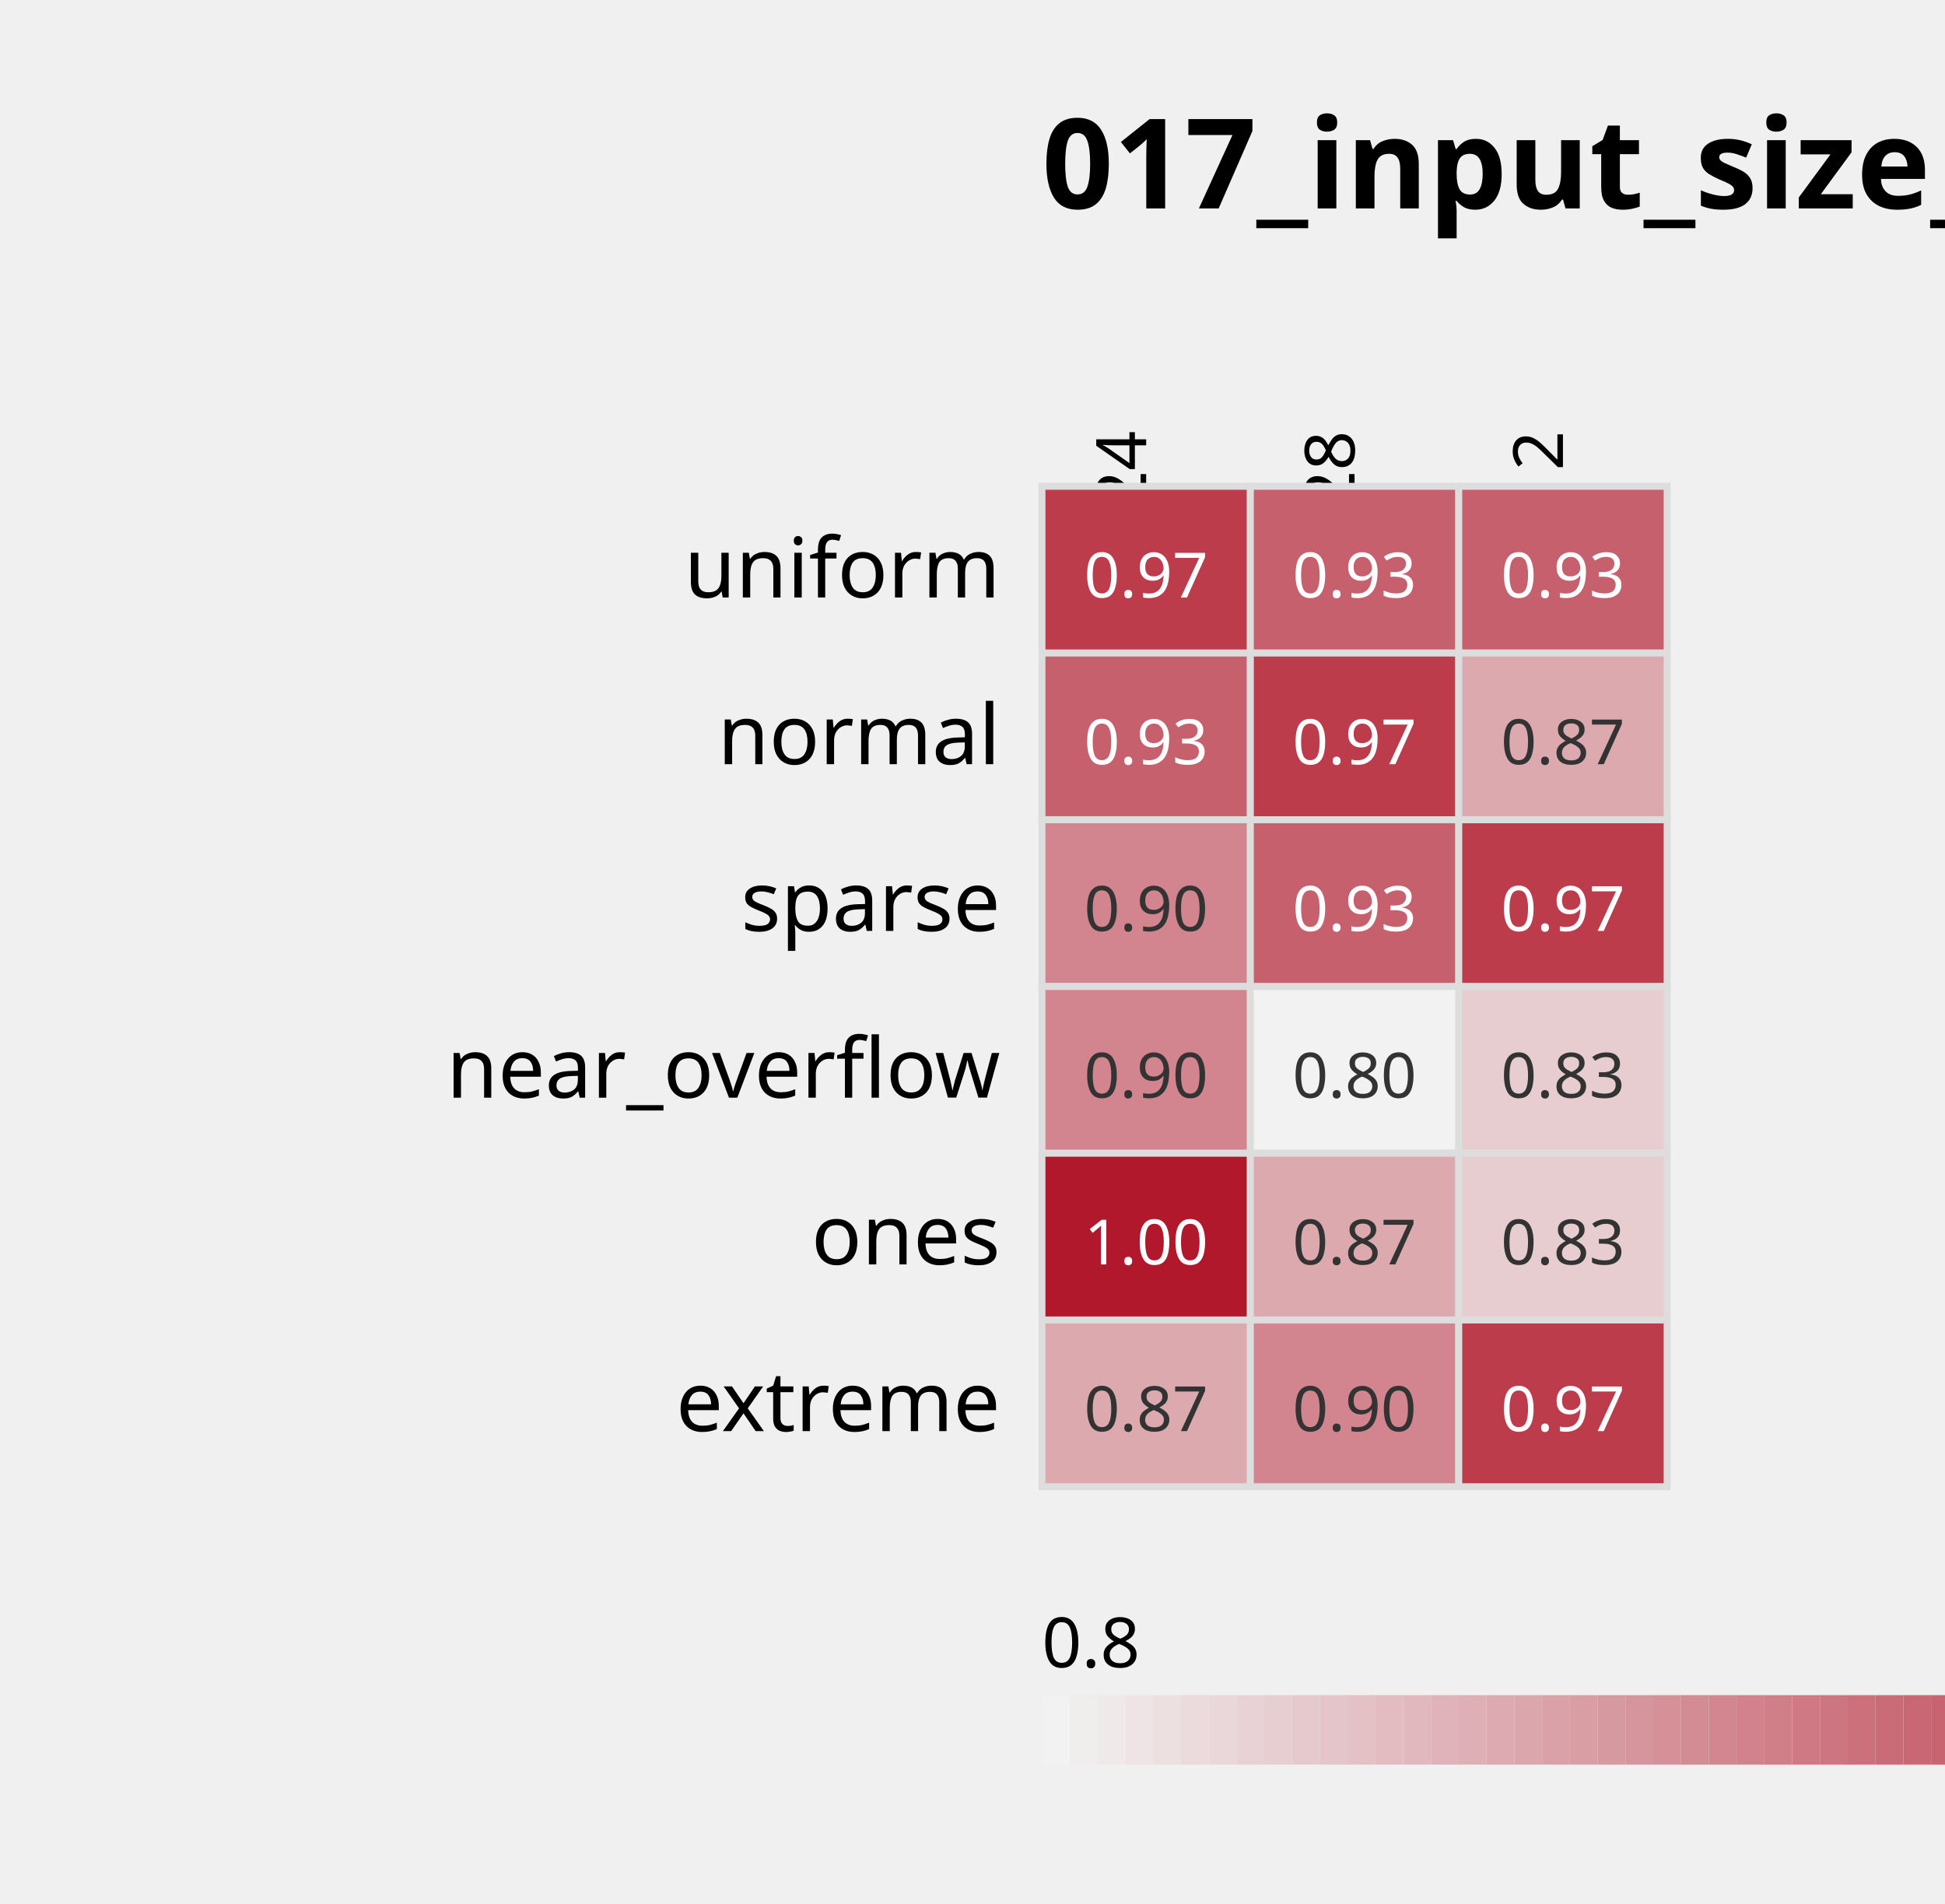
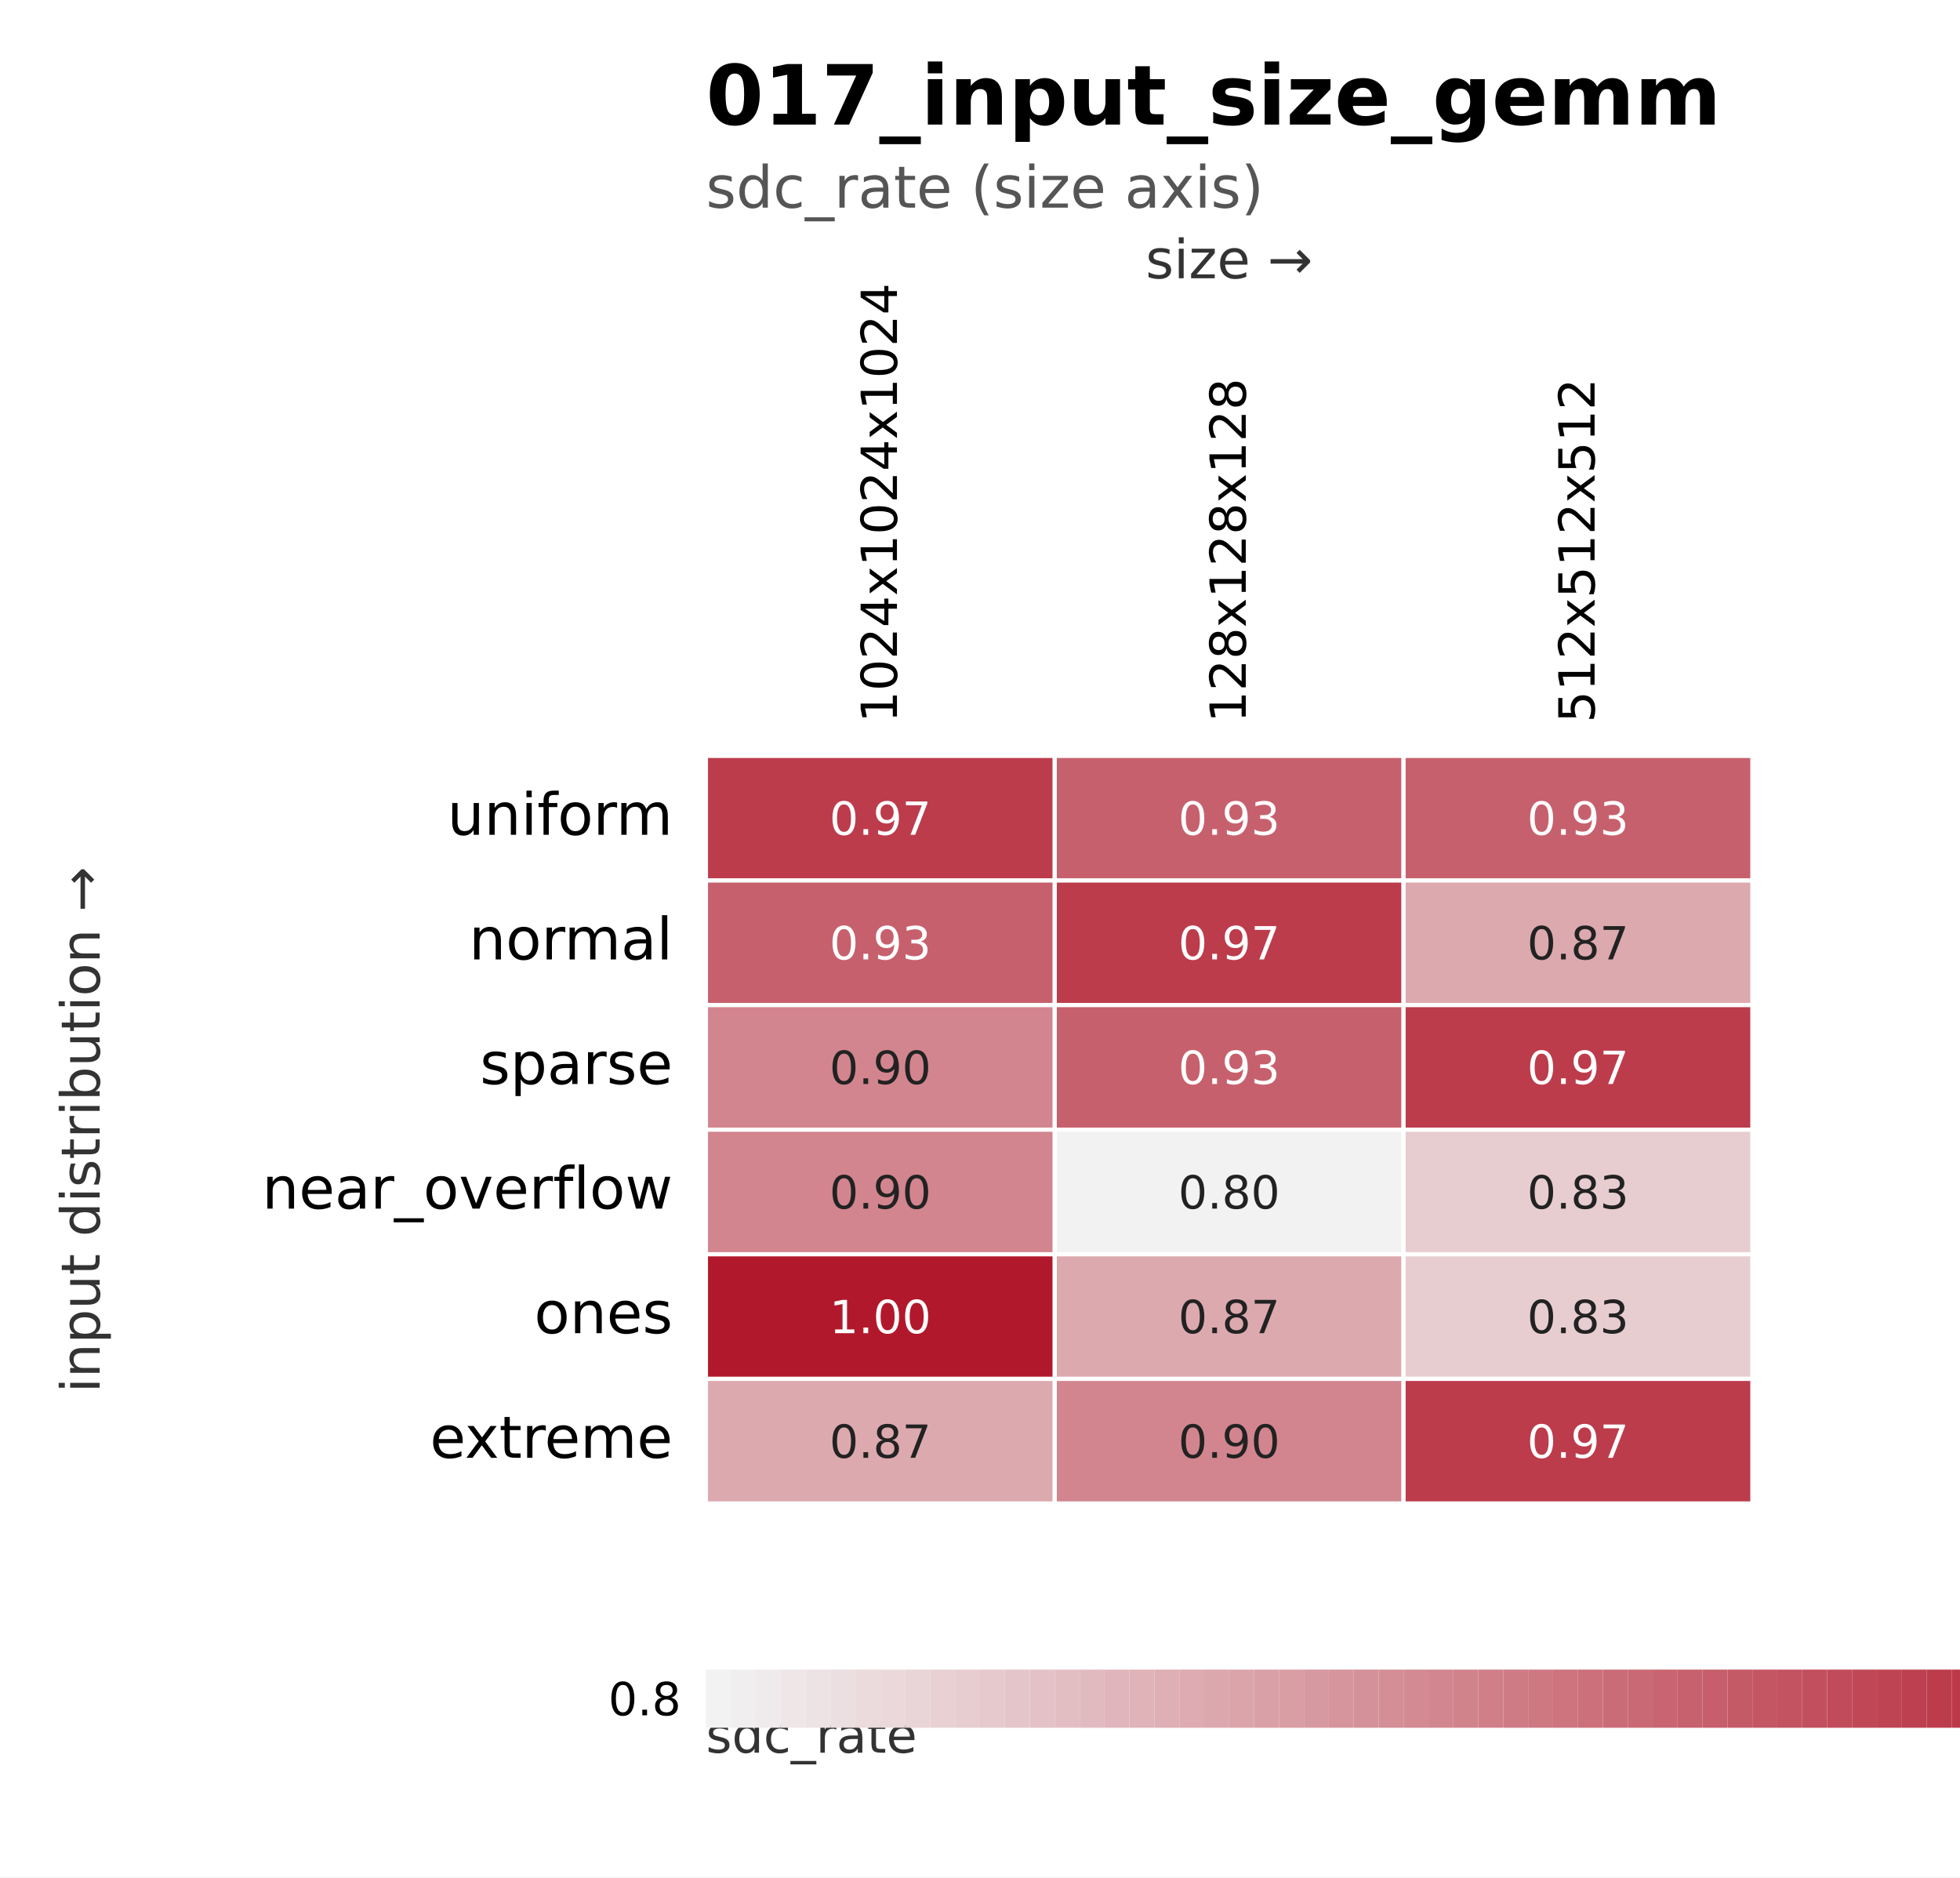
- <svg xmlns="http://www.w3.org/2000/svg" width="280" height="274">
-   <rect width="100%%" height="100%%" fill="white" />
-   <text x="150" y="30" font-family="sans-serif" font-size="18" font-weight="bold">017_input_size_gemm - sdc_rate</text>
-   <text x="165" y="62" font-family="sans-serif" font-size="10" text-anchor="end" transform="rotate(-90 165 62)">1024x1024x1024</text>
-   <text x="195" y="62" font-family="sans-serif" font-size="10" text-anchor="end" transform="rotate(-90 195 62)">128x128x128</text>
-   <text x="225" y="62" font-family="sans-serif" font-size="10" text-anchor="end" transform="rotate(-90 225 62)">512x512x512</text>
-   <text x="144" y="86" font-family="sans-serif" font-size="12" text-anchor="end">uniform</text>
-   <rect x="150" y="70" width="30" height="24" fill="#bc3c4c" stroke="#dddddd" />
-   <text x="165" y="86" font-family="sans-serif" font-size="9" fill="#ffffff" text-anchor="middle">0.97</text>
-   <rect x="180" y="70" width="30" height="24" fill="#c7606d" stroke="#dddddd" />
-   <text x="195" y="86" font-family="sans-serif" font-size="9" fill="#ffffff" text-anchor="middle">0.93</text>
-   <rect x="210" y="70" width="30" height="24" fill="#c7606d" stroke="#dddddd" />
-   <text x="225" y="86" font-family="sans-serif" font-size="9" fill="#ffffff" text-anchor="middle">0.93</text>
-   <text x="144" y="110" font-family="sans-serif" font-size="12" text-anchor="end">normal</text>
-   <rect x="150" y="94" width="30" height="24" fill="#c7606d" stroke="#dddddd" />
-   <text x="165" y="110" font-family="sans-serif" font-size="9" fill="#ffffff" text-anchor="middle">0.93</text>
-   <rect x="180" y="94" width="30" height="24" fill="#bc3c4c" stroke="#dddddd" />
-   <text x="195" y="110" font-family="sans-serif" font-size="9" fill="#ffffff" text-anchor="middle">0.97</text>
-   <rect x="210" y="94" width="30" height="24" fill="#dca9af" stroke="#dddddd" />
-   <text x="225" y="110" font-family="sans-serif" font-size="9" fill="#333333" text-anchor="middle">0.87</text>
-   <text x="144" y="134" font-family="sans-serif" font-size="12" text-anchor="end">sparse</text>
-   <rect x="150" y="118" width="30" height="24" fill="#d2858e" stroke="#dddddd" />
-   <text x="165" y="134" font-family="sans-serif" font-size="9" fill="#333333" text-anchor="middle">0.90</text>
-   <rect x="180" y="118" width="30" height="24" fill="#c7606d" stroke="#dddddd" />
-   <text x="195" y="134" font-family="sans-serif" font-size="9" fill="#ffffff" text-anchor="middle">0.93</text>
-   <rect x="210" y="118" width="30" height="24" fill="#bc3c4c" stroke="#dddddd" />
-   <text x="225" y="134" font-family="sans-serif" font-size="9" fill="#ffffff" text-anchor="middle">0.97</text>
-   <text x="144" y="158" font-family="sans-serif" font-size="12" text-anchor="end">near_overflow</text>
-   <rect x="150" y="142" width="30" height="24" fill="#d2858e" stroke="#dddddd" />
-   <text x="165" y="158" font-family="sans-serif" font-size="9" fill="#333333" text-anchor="middle">0.90</text>
-   <rect x="180" y="142" width="30" height="24" fill="#f2f2f2" stroke="#dddddd" />
-   <text x="195" y="158" font-family="sans-serif" font-size="9" fill="#333333" text-anchor="middle">0.80</text>
-   <rect x="210" y="142" width="30" height="24" fill="#e7cdd0" stroke="#dddddd" />
-   <text x="225" y="158" font-family="sans-serif" font-size="9" fill="#333333" text-anchor="middle">0.83</text>
-   <text x="144" y="182" font-family="sans-serif" font-size="12" text-anchor="end">ones</text>
-   <rect x="150" y="166" width="30" height="24" fill="#b2182b" stroke="#dddddd" />
-   <text x="165" y="182" font-family="sans-serif" font-size="9" fill="#ffffff" text-anchor="middle">1.00</text>
-   <rect x="180" y="166" width="30" height="24" fill="#dca9af" stroke="#dddddd" />
-   <text x="195" y="182" font-family="sans-serif" font-size="9" fill="#333333" text-anchor="middle">0.87</text>
-   <rect x="210" y="166" width="30" height="24" fill="#e7cdd0" stroke="#dddddd" />
-   <text x="225" y="182" font-family="sans-serif" font-size="9" fill="#333333" text-anchor="middle">0.83</text>
-   <text x="144" y="206" font-family="sans-serif" font-size="12" text-anchor="end">extreme</text>
-   <rect x="150" y="190" width="30" height="24" fill="#dca9af" stroke="#dddddd" />
-   <text x="165" y="206" font-family="sans-serif" font-size="9" fill="#333333" text-anchor="middle">0.87</text>
-   <rect x="180" y="190" width="30" height="24" fill="#d2858e" stroke="#dddddd" />
-   <text x="195" y="206" font-family="sans-serif" font-size="9" fill="#333333" text-anchor="middle">0.90</text>
-   <rect x="210" y="190" width="30" height="24" fill="#bc3c4c" stroke="#dddddd" />
-   <text x="225" y="206" font-family="sans-serif" font-size="9" fill="#ffffff" text-anchor="middle">0.97</text>
-   <text x="150" y="240" font-family="sans-serif" font-size="10">0.8</text>
-   <rect x="150" y="244" width="4" height="10" fill="#f2f2f2" />
-   <rect x="154" y="244" width="4" height="10" fill="#f0eded" />
-   <rect x="158" y="244" width="4" height="10" fill="#efe9e9" />
-   <rect x="162" y="244" width="4" height="10" fill="#eee4e5" />
-   <rect x="166" y="244" width="4" height="10" fill="#ece0e1" />
-   <rect x="170" y="244" width="4" height="10" fill="#ebdbdd" />
-   <rect x="174" y="244" width="4" height="10" fill="#ead7d9" />
-   <rect x="178" y="244" width="4" height="10" fill="#e8d2d5" />
-   <rect x="182" y="244" width="4" height="10" fill="#e7ced1" />
-   <rect x="186" y="244" width="4" height="10" fill="#e6c9cd" />
-   <rect x="190" y="244" width="4" height="10" fill="#e4c5c9" />
-   <rect x="194" y="244" width="4" height="10" fill="#e3c1c5" />
-   <rect x="198" y="244" width="4" height="10" fill="#e2bcc1" />
-   <rect x="202" y="244" width="4" height="10" fill="#e1b8bd" />
-   <rect x="206" y="244" width="4" height="10" fill="#dfb3b9" />
-   <rect x="210" y="244" width="4" height="10" fill="#deafb5" />
-   <rect x="214" y="244" width="4" height="10" fill="#ddaab1" />
-   <rect x="218" y="244" width="4" height="10" fill="#dba6ac" />
-   <rect x="222" y="244" width="4" height="10" fill="#daa1a8" />
-   <rect x="226" y="244" width="4" height="10" fill="#d99da4" />
-   <rect x="230" y="244" width="4" height="10" fill="#d799a0" />
-   <rect x="234" y="244" width="4" height="10" fill="#d6949c" />
-   <rect x="238" y="244" width="4" height="10" fill="#d59098" />
-   <rect x="242" y="244" width="4" height="10" fill="#d38b94" />
-   <rect x="246" y="244" width="4" height="10" fill="#d28790" />
-   <rect x="250" y="244" width="4" height="10" fill="#d1828c" />
-   <rect x="254" y="244" width="4" height="10" fill="#d07e88" />
-   <rect x="258" y="244" width="4" height="10" fill="#ce7984" />
-   <rect x="262" y="244" width="4" height="10" fill="#cd7580" />
-   <rect x="266" y="244" width="4" height="10" fill="#cc707c" />
-   <rect x="270" y="244" width="4" height="10" fill="#ca6c78" />
-   <rect x="274" y="244" width="4" height="10" fill="#c96874" />
-   <rect x="278" y="244" width="4" height="10" fill="#c86370" />
-   <rect x="282" y="244" width="4" height="10" fill="#c65f6b" />
-   <rect x="286" y="244" width="4" height="10" fill="#c55a67" />
-   <rect x="290" y="244" width="4" height="10" fill="#c45663" />
-   <rect x="294" y="244" width="4" height="10" fill="#c2515f" />
-   <rect x="298" y="244" width="4" height="10" fill="#c14d5b" />
-   <rect x="302" y="244" width="4" height="10" fill="#c04857" />
-   <rect x="306" y="244" width="4" height="10" fill="#bf4453" />
-   <rect x="310" y="244" width="4" height="10" fill="#bd404f" />
-   <rect x="314" y="244" width="4" height="10" fill="#bc3b4b" />
-   <rect x="318" y="244" width="4" height="10" fill="#bb3747" />
-   <rect x="322" y="244" width="4" height="10" fill="#b93243" />
-   <rect x="326" y="244" width="4" height="10" fill="#b82e3f" />
-   <rect x="330" y="244" width="4" height="10" fill="#b7293b" />
-   <rect x="334" y="244" width="4" height="10" fill="#b52537" />
-   <rect x="338" y="244" width="4" height="10" fill="#b42033" />
-   <rect x="342" y="244" width="4" height="10" fill="#b31c2f" />
-   <rect x="346" y="244" width="4" height="10" fill="#b2182b" />
-   <text x="354" y="240" font-family="sans-serif" font-size="10">1</text>
+ <svg xmlns="http://www.w3.org/2000/svg" width="472" height="452" font-family="DejaVu Sans, Verdana, sans-serif">
+   <rect width="100%" height="100%" fill="#ffffff" />
+   <text x="170" y="30" font-size="20" font-weight="bold">017_input_size_gemm</text>
+   <text x="170" y="50" font-size="14" fill="#555">sdc_rate  (size axis)</text>
+   <text x="296" y="67" font-size="13" fill="#333" text-anchor="middle">size →</text>
+   <text x="216" y="174" font-size="12" text-anchor="start" transform="rotate(-90 216 174)">1024x1024x1024</text>
+   <text x="300" y="174" font-size="12" text-anchor="start" transform="rotate(-90 300 174)">128x128x128</text>
+   <text x="384" y="174" font-size="12" text-anchor="start" transform="rotate(-90 384 174)">512x512x512</text>
+   <text x="162" y="201" font-size="14" text-anchor="end">uniform</text>
+   <rect x="170" y="182" width="84" height="30" fill="#bc3c4c" stroke="#ffffff" stroke-width="1" />
+   <text x="212" y="201" font-size="11" fill="#ffffff" text-anchor="middle">0.97</text>
+   <rect x="254" y="182" width="84" height="30" fill="#c7606d" stroke="#ffffff" stroke-width="1" />
+   <text x="296" y="201" font-size="11" fill="#ffffff" text-anchor="middle">0.93</text>
+   <rect x="338" y="182" width="84" height="30" fill="#c7606d" stroke="#ffffff" stroke-width="1" />
+   <text x="380" y="201" font-size="11" fill="#ffffff" text-anchor="middle">0.93</text>
+   <text x="162" y="231" font-size="14" text-anchor="end">normal</text>
+   <rect x="170" y="212" width="84" height="30" fill="#c7606d" stroke="#ffffff" stroke-width="1" />
+   <text x="212" y="231" font-size="11" fill="#ffffff" text-anchor="middle">0.93</text>
+   <rect x="254" y="212" width="84" height="30" fill="#bc3c4c" stroke="#ffffff" stroke-width="1" />
+   <text x="296" y="231" font-size="11" fill="#ffffff" text-anchor="middle">0.97</text>
+   <rect x="338" y="212" width="84" height="30" fill="#dca9af" stroke="#ffffff" stroke-width="1" />
+   <text x="380" y="231" font-size="11" fill="#222222" text-anchor="middle">0.87</text>
+   <text x="162" y="261" font-size="14" text-anchor="end">sparse</text>
+   <rect x="170" y="242" width="84" height="30" fill="#d2858e" stroke="#ffffff" stroke-width="1" />
+   <text x="212" y="261" font-size="11" fill="#222222" text-anchor="middle">0.90</text>
+   <rect x="254" y="242" width="84" height="30" fill="#c7606d" stroke="#ffffff" stroke-width="1" />
+   <text x="296" y="261" font-size="11" fill="#ffffff" text-anchor="middle">0.93</text>
+   <rect x="338" y="242" width="84" height="30" fill="#bc3c4c" stroke="#ffffff" stroke-width="1" />
+   <text x="380" y="261" font-size="11" fill="#ffffff" text-anchor="middle">0.97</text>
+   <text x="162" y="291" font-size="14" text-anchor="end">near_overflow</text>
+   <rect x="170" y="272" width="84" height="30" fill="#d2858e" stroke="#ffffff" stroke-width="1" />
+   <text x="212" y="291" font-size="11" fill="#222222" text-anchor="middle">0.90</text>
+   <rect x="254" y="272" width="84" height="30" fill="#f2f2f2" stroke="#ffffff" stroke-width="1" />
+   <text x="296" y="291" font-size="11" fill="#222222" text-anchor="middle">0.80</text>
+   <rect x="338" y="272" width="84" height="30" fill="#e7cdd0" stroke="#ffffff" stroke-width="1" />
+   <text x="380" y="291" font-size="11" fill="#222222" text-anchor="middle">0.83</text>
+   <text x="162" y="321" font-size="14" text-anchor="end">ones</text>
+   <rect x="170" y="302" width="84" height="30" fill="#b2182b" stroke="#ffffff" stroke-width="1" />
+   <text x="212" y="321" font-size="11" fill="#ffffff" text-anchor="middle">1.00</text>
+   <rect x="254" y="302" width="84" height="30" fill="#dca9af" stroke="#ffffff" stroke-width="1" />
+   <text x="296" y="321" font-size="11" fill="#222222" text-anchor="middle">0.87</text>
+   <rect x="338" y="302" width="84" height="30" fill="#e7cdd0" stroke="#ffffff" stroke-width="1" />
+   <text x="380" y="321" font-size="11" fill="#222222" text-anchor="middle">0.83</text>
+   <text x="162" y="351" font-size="14" text-anchor="end">extreme</text>
+   <rect x="170" y="332" width="84" height="30" fill="#dca9af" stroke="#ffffff" stroke-width="1" />
+   <text x="212" y="351" font-size="11" fill="#222222" text-anchor="middle">0.87</text>
+   <rect x="254" y="332" width="84" height="30" fill="#d2858e" stroke="#ffffff" stroke-width="1" />
+   <text x="296" y="351" font-size="11" fill="#222222" text-anchor="middle">0.90</text>
+   <rect x="338" y="332" width="84" height="30" fill="#bc3c4c" stroke="#ffffff" stroke-width="1" />
+   <text x="380" y="351" font-size="11" fill="#ffffff" text-anchor="middle">0.97</text>
+   <text x="24" y="272" font-size="13" fill="#333" text-anchor="middle" transform="rotate(-90 24 272)">input distribution →</text>
+   <text x="170" y="422" font-size="12" fill="#333">sdc_rate</text>
+   <text x="164" y="413" font-size="11" text-anchor="end">0.8</text>
+   <rect x="170" y="402" width="6" height="14" fill="#f2f2f2" />
+   <rect x="176" y="402" width="6" height="14" fill="#f0eeee" />
+   <rect x="182" y="402" width="6" height="14" fill="#efeaeb" />
+   <rect x="188" y="402" width="6" height="14" fill="#eee6e7" />
+   <rect x="194" y="402" width="6" height="14" fill="#ede3e4" />
+   <rect x="200" y="402" width="6" height="14" fill="#ecdfe1" />
+   <rect x="206" y="402" width="6" height="14" fill="#ebdbdd" />
+   <rect x="212" y="402" width="6" height="14" fill="#ead8da" />
+   <rect x="218" y="402" width="6" height="14" fill="#e9d4d7" />
+   <rect x="224" y="402" width="6" height="14" fill="#e8d0d3" />
+   <rect x="230" y="402" width="6" height="14" fill="#e7cdd0" />
+   <rect x="236" y="402" width="6" height="14" fill="#e6c9cc" />
+   <rect x="242" y="402" width="6" height="14" fill="#e4c5c9" />
+   <rect x="248" y="402" width="6" height="14" fill="#e3c1c6" />
+   <rect x="254" y="402" width="6" height="14" fill="#e2bec2" />
+   <rect x="260" y="402" width="6" height="14" fill="#e1babf" />
+   <rect x="266" y="402" width="6" height="14" fill="#e0b6bc" />
+   <rect x="272" y="402" width="6" height="14" fill="#dfb3b8" />
+   <rect x="278" y="402" width="6" height="14" fill="#deafb5" />
+   <rect x="284" y="402" width="6" height="14" fill="#ddabb1" />
+   <rect x="290" y="402" width="6" height="14" fill="#dca8ae" />
+   <rect x="296" y="402" width="6" height="14" fill="#dba4ab" />
+   <rect x="302" y="402" width="6" height="14" fill="#daa0a7" />
+   <rect x="308" y="402" width="6" height="14" fill="#d99da4" />
+   <rect x="314" y="402" width="6" height="14" fill="#d799a1" />
+   <rect x="320" y="402" width="6" height="14" fill="#d6959d" />
+   <rect x="326" y="402" width="6" height="14" fill="#d5919a" />
+   <rect x="332" y="402" width="6" height="14" fill="#d48e96" />
+   <rect x="338" y="402" width="6" height="14" fill="#d38a93" />
+   <rect x="344" y="402" width="6" height="14" fill="#d28690" />
+   <rect x="350" y="402" width="6" height="14" fill="#d1838c" />
+   <rect x="356" y="402" width="6" height="14" fill="#d07f89" />
+   <rect x="362" y="402" width="6" height="14" fill="#cf7b86" />
+   <rect x="368" y="402" width="6" height="14" fill="#ce7882" />
+   <rect x="374" y="402" width="6" height="14" fill="#cd747f" />
+   <rect x="380" y="402" width="6" height="14" fill="#cc707b" />
+   <rect x="386" y="402" width="6" height="14" fill="#ca6c78" />
+   <rect x="392" y="402" width="6" height="14" fill="#c96975" />
+   <rect x="398" y="402" width="6" height="14" fill="#c86571" />
+   <rect x="404" y="402" width="6" height="14" fill="#c7616e" />
+   <rect x="410" y="402" width="6" height="14" fill="#c65e6b" />
+   <rect x="416" y="402" width="6" height="14" fill="#c55a67" />
+   <rect x="422" y="402" width="6" height="14" fill="#c45664" />
+   <rect x="428" y="402" width="6" height="14" fill="#c35360" />
+   <rect x="434" y="402" width="6" height="14" fill="#c24f5d" />
+   <rect x="440" y="402" width="6" height="14" fill="#c14b5a" />
+   <rect x="446" y="402" width="6" height="14" fill="#c04856" />
+   <rect x="452" y="402" width="6" height="14" fill="#bf4453" />
+   <rect x="458" y="402" width="6" height="14" fill="#bd4050" />
+   <rect x="464" y="402" width="6" height="14" fill="#bc3c4c" />
+   <rect x="470" y="402" width="6" height="14" fill="#bb3949" />
+   <rect x="476" y="402" width="6" height="14" fill="#ba3545" />
+   <rect x="482" y="402" width="6" height="14" fill="#b93142" />
+   <rect x="488" y="402" width="6" height="14" fill="#b82e3f" />
+   <rect x="494" y="402" width="6" height="14" fill="#b72a3b" />
+   <rect x="500" y="402" width="6" height="14" fill="#b62638" />
+   <rect x="506" y="402" width="6" height="14" fill="#b52335" />
+   <rect x="512" y="402" width="6" height="14" fill="#b41f31" />
+   <rect x="518" y="402" width="6" height="14" fill="#b31b2e" />
+   <rect x="524" y="402" width="6" height="14" fill="#b2182b" />
+   <text x="536" y="413" font-size="11">1</text>
</svg>
